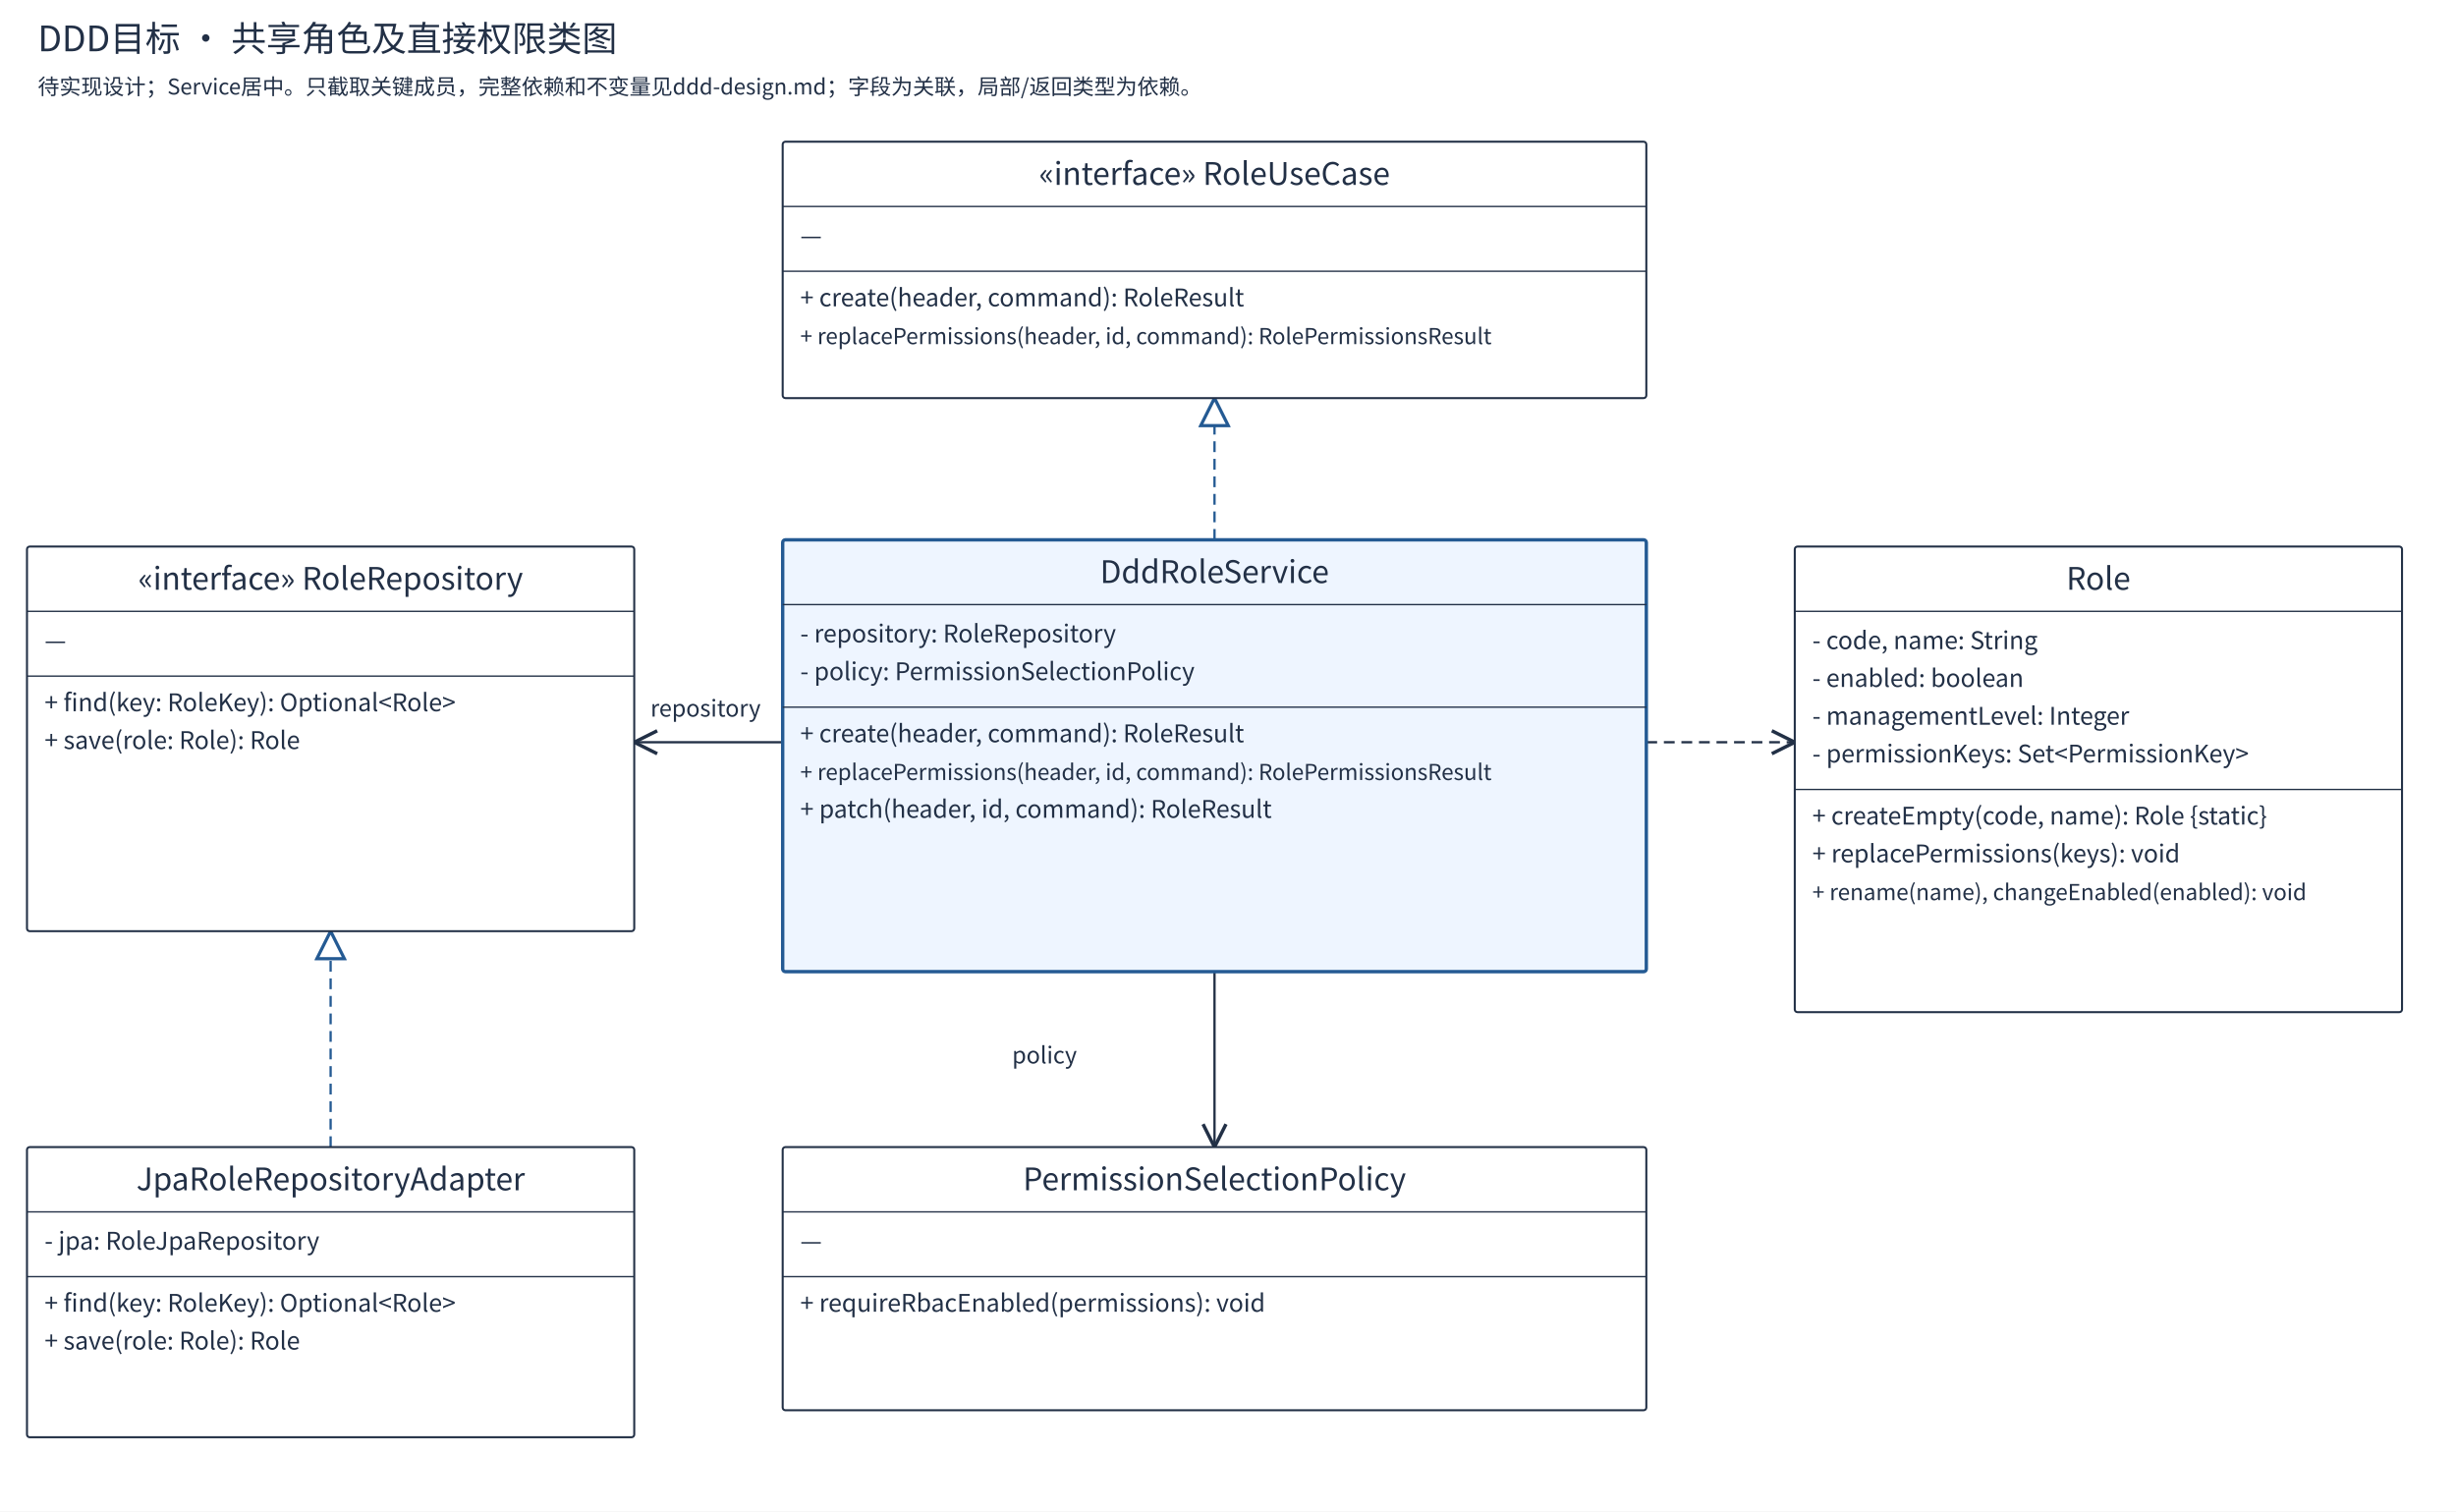
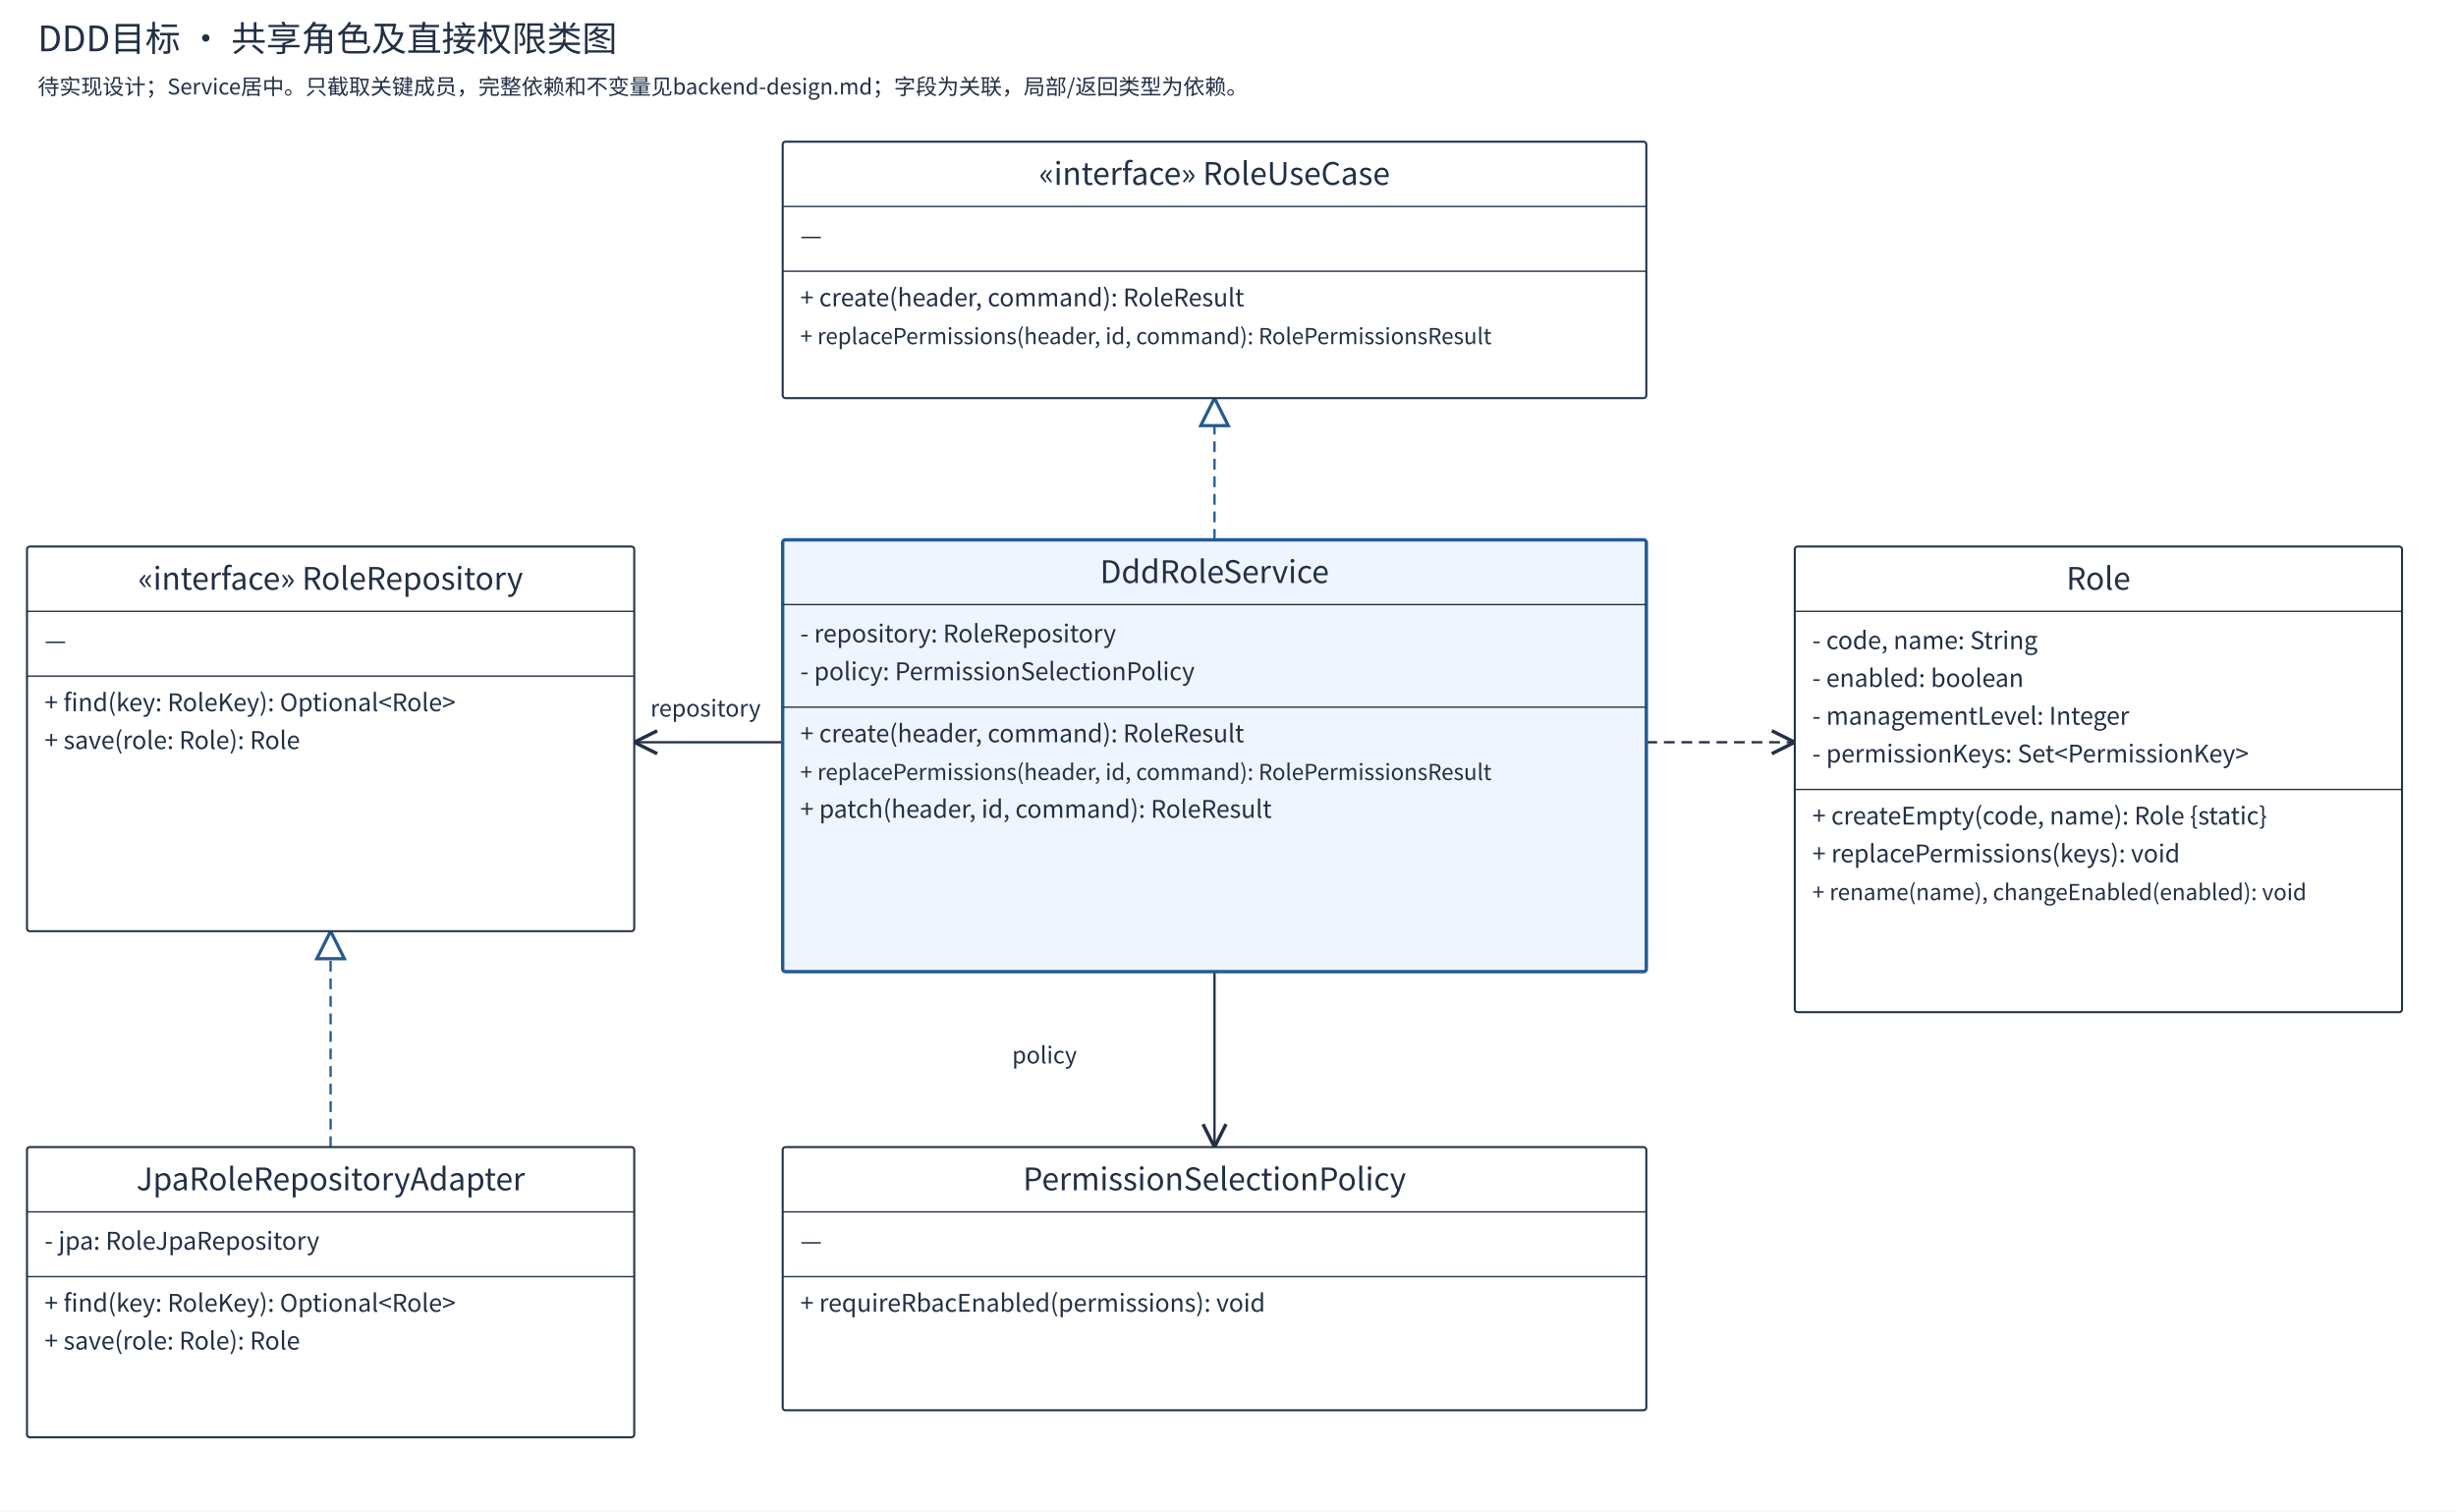
<svg xmlns="http://www.w3.org/2000/svg" width="1820" height="1120" viewBox="0 0 1820 1120">
  <defs>
    <marker id="open" markerWidth="12" markerHeight="12" refX="11" refY="6" orient="auto">
      <path d="M1,1 L11,6 L1,11" fill="none" stroke="#223046" stroke-width="1.5" />
    </marker>
    <marker id="triangle" markerWidth="14" markerHeight="14" refX="13" refY="7" orient="auto">
      <path d="M1,1 L13,7 L1,13 Z" fill="white" stroke="#245a93" stroke-width="1.4" />
    </marker>
    <marker id="filled" markerWidth="12" markerHeight="12" refX="11" refY="6" orient="auto">
      <path d="M1,1 L11,6 L1,11 Z" fill="#223046" />
    </marker>
  </defs>
  <rect width="100%" height="100%" fill="white" />
  <g font-family="Microsoft YaHei,Noto Sans CJK SC,Arial,sans-serif">
    <text x="28" y="38" font-size="26" text-anchor="start" fill="#223046">DDD目标 · 共享角色及直接权限类图</text>
-     <text x="28" y="70" font-size="16" text-anchor="start" fill="#223046">待实现设计；Service居中。只截取关键成员，完整依赖和不变量见ddd-design.md；字段为关联，局部/返回类型为依赖。</text>
+     <text x="28" y="70" font-size="16" text-anchor="start" fill="#223046">待实现设计；Service居中。只截取关键成员，完整依赖和不变量见backend-design.md；字段为关联，局部/返回类型为依赖。</text>
    <polyline points="900,400 900,295" fill="none" stroke="#245a93" stroke-width="1.7" stroke-dasharray="8 5" marker-end="url(#triangle)" />
    <polyline points="580,550 470,550" fill="none" stroke="#223046" stroke-width="1.7" marker-end="url(#open)" />
    <text x="482" y="531" font-size="17" text-anchor="start" fill="#223046">repository</text>
    <polyline points="1220,550 1330,550" fill="none" stroke="#223046" stroke-width="1.7" stroke-dasharray="8 5" marker-end="url(#open)" />
    <polyline points="900,720 900,850" fill="none" stroke="#223046" stroke-width="1.7" marker-end="url(#open)" />
    <text x="750" y="788" font-size="17" text-anchor="start" fill="#223046">policy</text>
    <polyline points="245,850 245,690" fill="none" stroke="#245a93" stroke-width="1.7" stroke-dasharray="8 5" marker-end="url(#triangle)" />
    <rect x="580" y="400" width="640" height="320" rx="2" fill="#eef5ff" stroke="#245a93" stroke-width="2.5" />
    <path d="M580,448H1220 M580,524H1220" stroke="#223046" />
    <text x="900" y="432" font-size="23" text-anchor="middle" fill="#223046">DddRoleService</text>
    <text x="593" y="476" font-size="18" text-anchor="start" fill="#223046">- repository: RoleRepository</text>
    <text x="593" y="504" font-size="18" text-anchor="start" fill="#223046">- policy: PermissionSelectionPolicy</text>
    <text x="593" y="550" font-size="18" text-anchor="start" fill="#223046">+ create(header, command): RoleResult</text>
    <text x="593" y="578" font-size="16.261" text-anchor="start" fill="#223046">+ replacePermissions(header, id, command): RolePermissionsResult</text>
    <text x="593" y="606" font-size="18" text-anchor="start" fill="#223046">+ patch(header, id, command): RoleResult</text>
    <rect x="580" y="105" width="640" height="190" rx="2" fill="white" stroke="#223046" stroke-width="1.5" />
    <path d="M580,153H1220 M580,201H1220" stroke="#223046" />
    <text x="900" y="137" font-size="23" text-anchor="middle" fill="#223046">«interface» RoleUseCase</text>
    <text x="593" y="181" font-size="18" text-anchor="start" fill="#223046">—</text>
    <text x="593" y="227" font-size="18" text-anchor="start" fill="#223046">+ create(header, command): RoleResult</text>
    <text x="593" y="255" font-size="16.261" text-anchor="start" fill="#223046">+ replacePermissions(header, id, command): RolePermissionsResult</text>
    <rect x="20" y="405" width="450" height="285" rx="2" fill="white" stroke="#223046" stroke-width="1.5" />
    <path d="M20,453H470 M20,501H470" stroke="#223046" />
    <text x="245" y="437" font-size="23" text-anchor="middle" fill="#223046">«interface» RoleRepository</text>
    <text x="33" y="481" font-size="18" text-anchor="start" fill="#223046">—</text>
    <text x="33" y="527" font-size="18" text-anchor="start" fill="#223046">+ find(key: RoleKey): Optional&lt;Role&gt;</text>
    <text x="33" y="555" font-size="18" text-anchor="start" fill="#223046">+ save(role: Role): Role</text>
    <rect x="1330" y="405" width="450" height="345" rx="2" fill="white" stroke="#223046" stroke-width="1.5" />
    <path d="M1330,453H1780 M1330,585H1780" stroke="#223046" />
    <text x="1555" y="437" font-size="23" text-anchor="middle" fill="#223046">Role</text>
    <text x="1343" y="481" font-size="18" text-anchor="start" fill="#223046">- code, name: String</text>
    <text x="1343" y="509" font-size="18" text-anchor="start" fill="#223046">- enabled: boolean</text>
    <text x="1343" y="537" font-size="18" text-anchor="start" fill="#223046">- managementLevel: Integer</text>
    <text x="1343" y="565" font-size="18" text-anchor="start" fill="#223046">- permissionKeys: Set&lt;PermissionKey&gt;</text>
    <text x="1343" y="611" font-size="17.966" text-anchor="start" fill="#223046">+ createEmpty(code, name): Role {static}</text>
    <text x="1343" y="639" font-size="18" text-anchor="start" fill="#223046">+ replacePermissions(keys): void</text>
    <text x="1343" y="667" font-size="16.333" text-anchor="start" fill="#223046">+ rename(name), changeEnabled(enabled): void</text>
    <rect x="580" y="850" width="640" height="195" rx="2" fill="white" stroke="#223046" stroke-width="1.5" />
    <path d="M580,898H1220 M580,946H1220" stroke="#223046" />
    <text x="900" y="882" font-size="23" text-anchor="middle" fill="#223046">PermissionSelectionPolicy</text>
    <text x="593" y="926" font-size="18" text-anchor="start" fill="#223046">—</text>
    <text x="593" y="972" font-size="18" text-anchor="start" fill="#223046">+ requireRbacEnabled(permissions): void</text>
    <rect x="20" y="850" width="450" height="215" rx="2" fill="white" stroke="#223046" stroke-width="1.5" />
    <path d="M20,898H470 M20,946H470" stroke="#223046" />
    <text x="245" y="882" font-size="23" text-anchor="middle" fill="#223046">JpaRoleRepositoryAdapter</text>
    <text x="33" y="926" font-size="18" text-anchor="start" fill="#223046">- jpa: RoleJpaRepository</text>
    <text x="33" y="972" font-size="18" text-anchor="start" fill="#223046">+ find(key: RoleKey): Optional&lt;Role&gt;</text>
    <text x="33" y="1000" font-size="18" text-anchor="start" fill="#223046">+ save(role: Role): Role</text>
  </g>
</svg>
